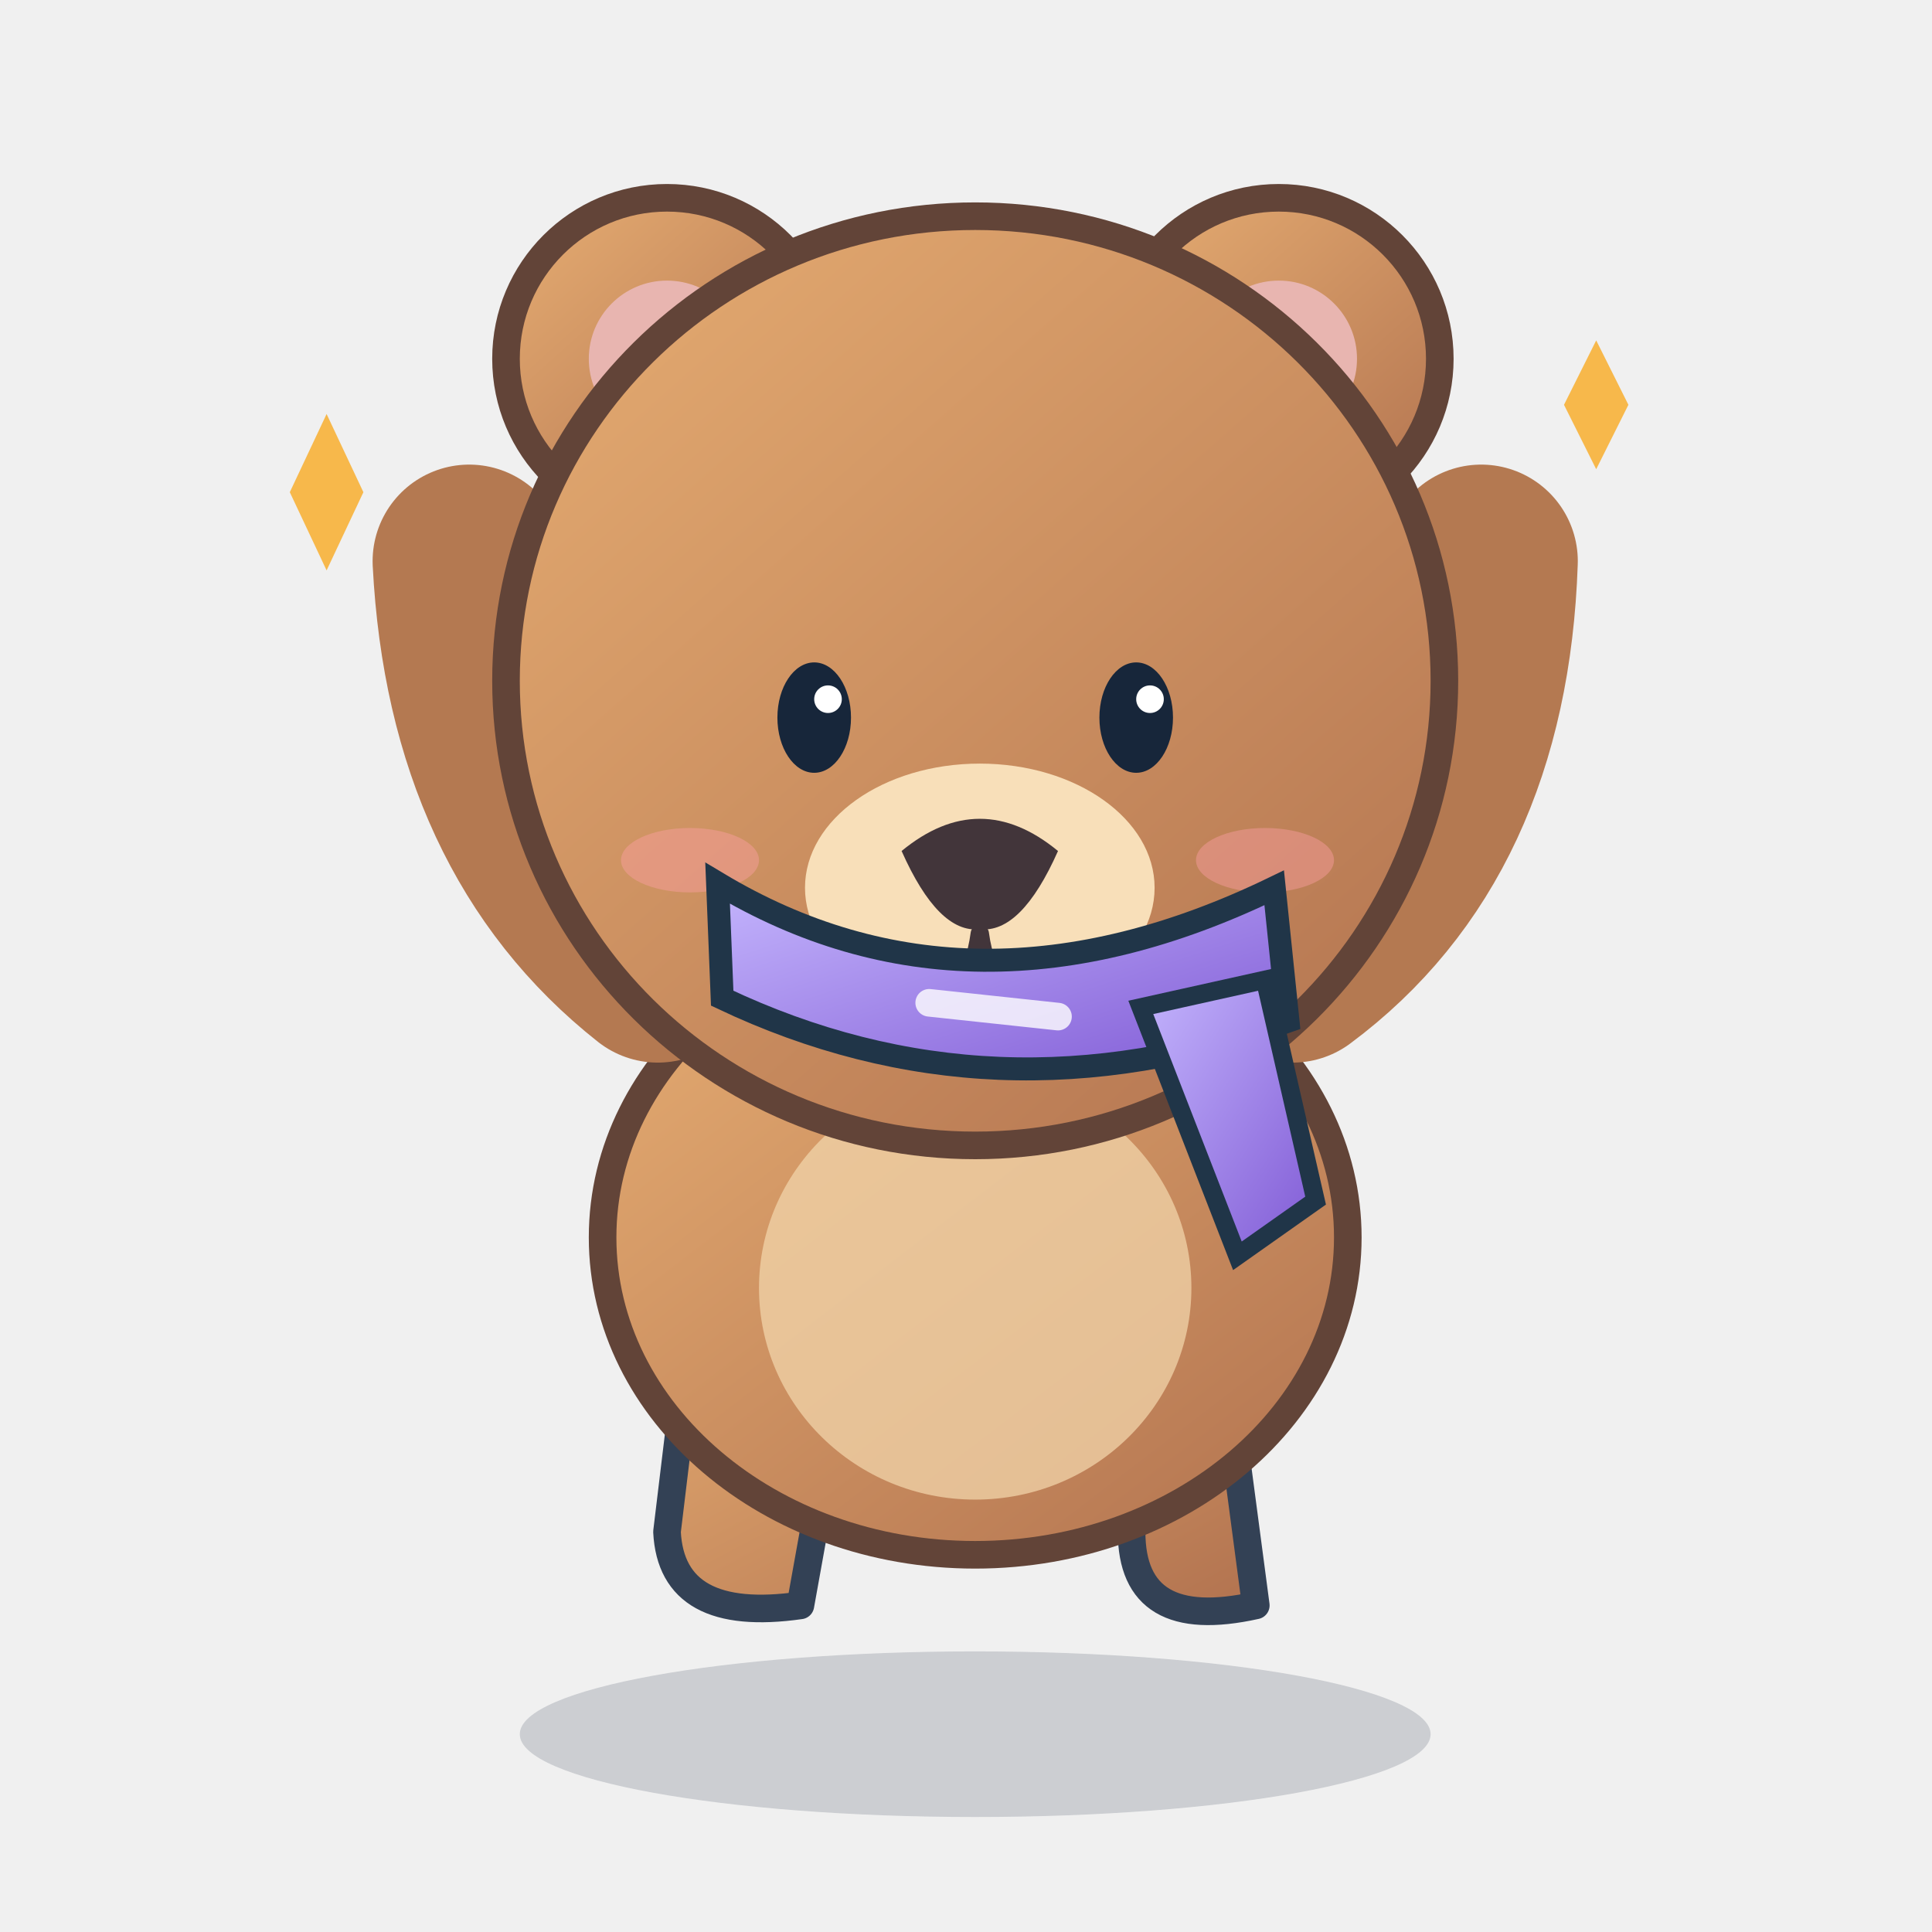
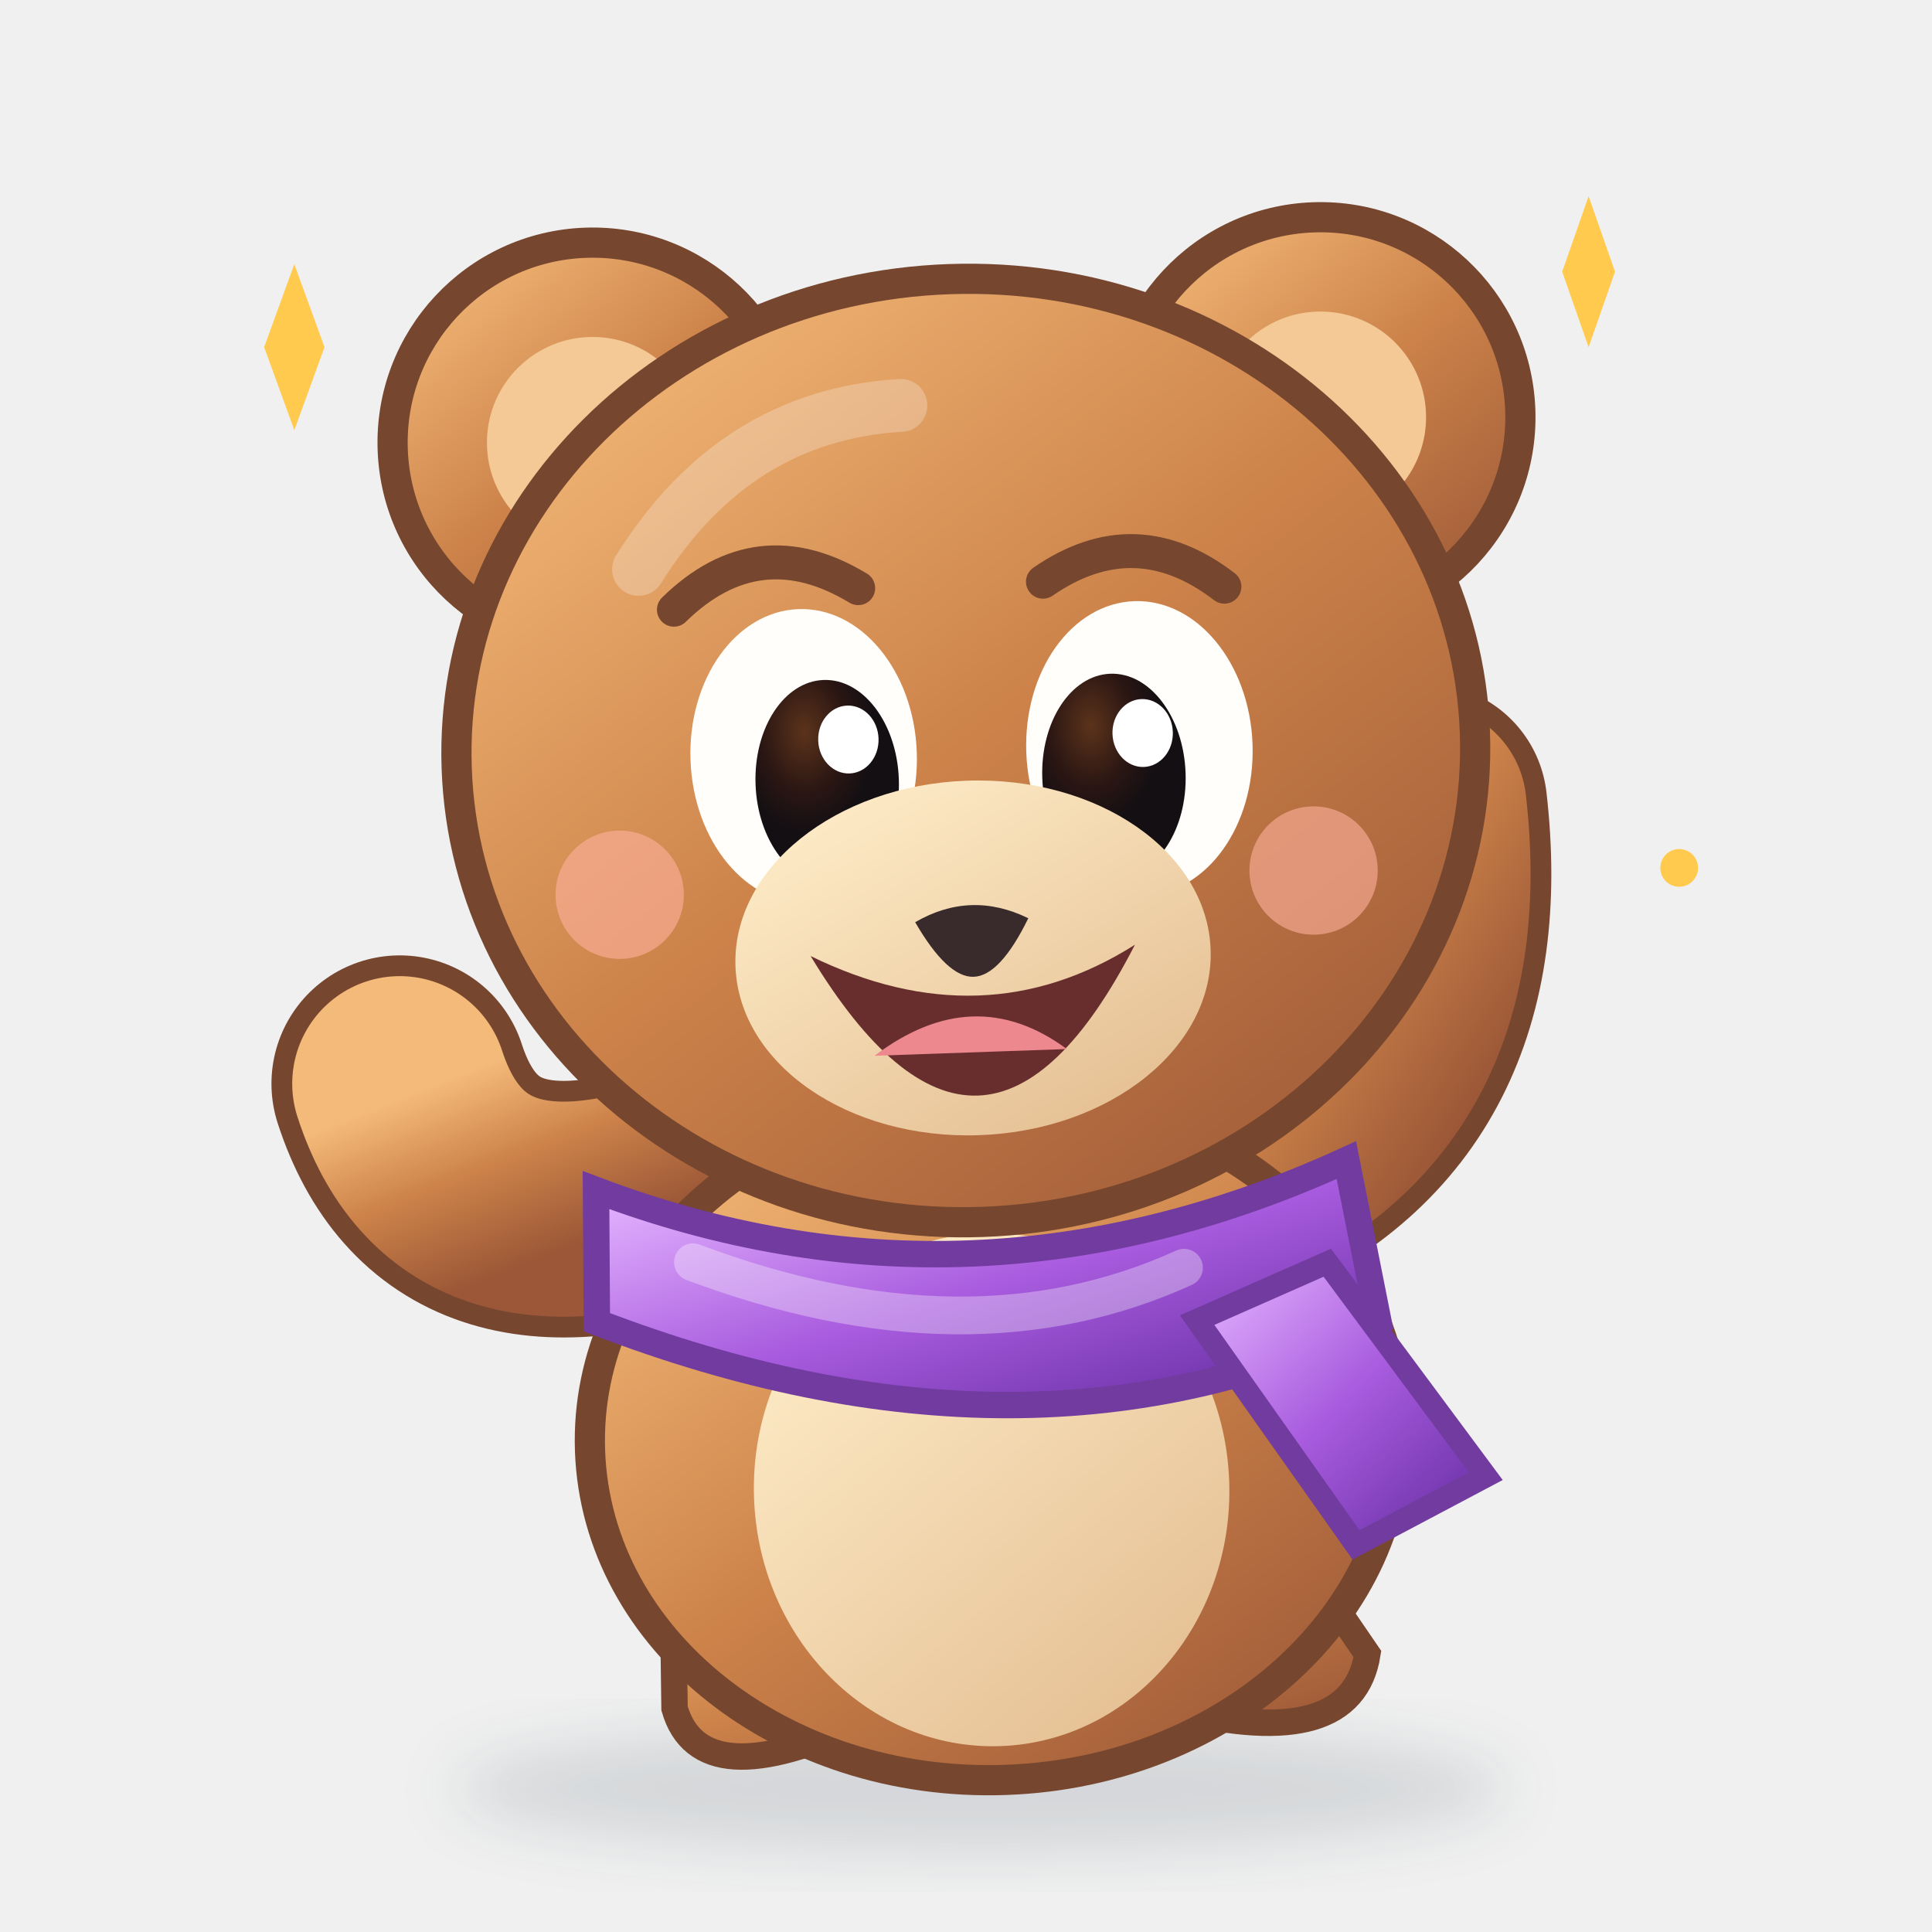
- <svg xmlns="http://www.w3.org/2000/svg" viewBox="0 0 420 420" width="420" height="420" role="img" aria-label="Beruang celebrate">
+ <svg xmlns="http://www.w3.org/2000/svg" viewBox="0 0 512 512" width="512" height="512" role="img" aria-label="Beruang pose celebrate">
  <defs>
-     <linearGradient id="fur" x1="0" y1="0" x2=".9" y2="1">
-       <stop stop-color="#e6ad72" />
-       <stop offset="1" stop-color="#b47551" />
+     <linearGradient id="ele" x1=".1" y1=".02" x2=".9" y2="1">
+       <stop stop-color="#d7e9ec" />
+       <stop offset=".43" stop-color="#a9c8d0" />
+       <stop offset="1" stop-color="#7296a4" />
    </linearGradient>
-     <linearGradient id="scarf" x1="0" y1="0" x2="1" y2="1">
-       <stop stop-color="#c4b5fd" />
-       <stop offset="1" stop-color="#805ad5" />
+     <linearGradient id="ear" x1="0" x2="1" y1="0" y2="1">
+       <stop stop-color="#ffd7ca" />
+       <stop offset="1" stop-color="#e9a4aa" />
    </linearGradient>
+     <linearGradient id="bear" x1=".14" x2=".93" y1="0" y2="1">
+       <stop stop-color="#f4ba79" />
+       <stop offset=".48" stop-color="#cc8249" />
+       <stop offset="1" stop-color="#9b5737" />
+     </linearGradient>
+     <linearGradient id="belly" x1=".1" y1="0" x2=".85" y2="1">
+       <stop stop-color="#ffefcb" />
+       <stop offset="1" stop-color="#e4bd91" />
+     </linearGradient>
+     <linearGradient id="teal" x1=".05" y1="0" x2=".95" y2="1">
+       <stop stop-color="#5ff0ed" />
+       <stop offset=".48" stop-color="#00bbb7" />
+       <stop offset="1" stop-color="#007e89" />
+     </linearGradient>
+     <linearGradient id="purple" x1=".05" y1="0" x2=".95" y2="1">
+       <stop stop-color="#e4b4ff" />
+       <stop offset=".5" stop-color="#a85bde" />
+       <stop offset="1" stop-color="#642da1" />
+     </linearGradient>
+     <radialGradient id="eye" cx=".35" cy=".25">
+       <stop stop-color="#5c331b" />
+       <stop offset=".6" stop-color="#2a1613" />
+       <stop offset="1" stop-color="#130f13" />
+     </radialGradient>
+     <filter id="shadow" x="-20%" y="-20%" width="140%" height="150%">
+       <feGaussianBlur stdDeviation="8" />
+     </filter>
  </defs>
-   <ellipse cx="212" cy="377" rx="99" ry="18" fill="#16243b" opacity=".17" />
-   <g transform="translate(0 -17) rotate(0 212 230)">
-     <path d="M152 292 L145 350 Q146 370 174 366 L183 316 Z M239 312 L246 350 Q246 372 273 366 L264 298 Z" fill="url(#fur)" stroke="#334155" stroke-width="6" stroke-linejoin="round" />
-     <ellipse cx="212" cy="286" rx="81" ry="69" fill="url(#fur)" stroke="#624438" stroke-width="6" />
-     <ellipse cx="212" cy="297" rx="47" ry="46" fill="#f2d4aa" opacity=".75" />
-     <path d="M143 227 Q105 197 102 139 M281 227 Q320 198 322 139" stroke="#b47951" stroke-width="42" stroke-linecap="round" fill="none" />
-     <circle cx="145" cy="95" r="35" fill="url(#fur)" stroke="#624438" stroke-width="6" />
-     <circle cx="278" cy="95" r="35" fill="url(#fur)" stroke="#624438" stroke-width="6" />
-     <circle cx="145" cy="95" r="17" fill="#e8b5b0" />
-     <circle cx="278" cy="95" r="17" fill="#e8b5b0" />
-     <ellipse cx="212" cy="165" rx="102" ry="101" fill="url(#fur)" stroke="#624438" stroke-width="6" />
-     <ellipse cx="177" cy="173" rx="8" ry="12" fill="#17263a" />
-     <ellipse cx="247" cy="173" rx="8" ry="12" fill="#17263a" />
-     <circle cx="180" cy="169" r="3" fill="white" />
-     <circle cx="250" cy="169" r="3" fill="white" />
-     <ellipse cx="150" cy="204" rx="15" ry="7" fill="#ff9fa8" opacity=".42" />
-     <ellipse cx="275" cy="204" rx="15" ry="7" fill="#ff9fa8" opacity=".42" />
-     <ellipse cx="213" cy="210" rx="38" ry="27" fill="#f8dfb9" />
-     <path d="M196 202 Q213 188 230 202 Q222 220 213 219 Q204 220 196 202" fill="#42353a" />
-     <path d="M213 220 Q211 235 200 235 M213 220 Q215 235 227 235" fill="none" stroke="#42353a" stroke-width="4" stroke-linecap="round" />
-     <path d="M156 209 Q211 242 277 210 L280 239 Q216 262 157 234 Z" fill="url(#scarf)" stroke="#203548" stroke-width="5" />
-     <path d="M248 236 L269 290 L286 278 L275 230 Z" fill="url(#scarf)" stroke="#203548" stroke-width="4" />
-     <path d="M202 235 L230 238" stroke="#ffffff" stroke-width="6" stroke-linecap="round" opacity=".8" />
+   <ellipse cx="260" cy="474" rx="140" ry="17" fill="#172c3e" opacity=".13" filter="url(#shadow)" />
+   <g transform="translate(0 -5) rotate(-2 255 320)">
+     <path d="M175 408 L174 455 Q180 479 224 460 L234 415 Z M297 414 L307 460 Q353 473 358 447 L332 406 Z" fill="url(#bear)" stroke="#76462f" stroke-width="7" />
+     <path d="M184 316 Q121 336 107 287" fill="none" stroke="#76462f" stroke-width="68" stroke-linecap="round" />
+     <path d="M184 316 Q121 336 107 287" fill="none" stroke="url(#bear)" stroke-width="57" stroke-linecap="round" />
+     <path d="M326 322 Q387 298 381 223" fill="none" stroke="#76462f" stroke-width="65" stroke-linecap="round" />
+     <path d="M326 322 Q387 298 381 223" fill="none" stroke="url(#bear)" stroke-width="54" stroke-linecap="round" />
+     <ellipse cx="261" cy="386" rx="107" ry="91" fill="url(#bear)" stroke="#76462f" stroke-width="8" />
+     <ellipse cx="260" cy="400" rx="63" ry="68" fill="url(#belly)" />
+     <circle cx="164" cy="119" r="53" fill="url(#bear)" stroke="#76462f" stroke-width="8" />
+     <circle cx="357" cy="119" r="53" fill="url(#bear)" stroke="#76462f" stroke-width="8" />
+     <circle cx="164" cy="119" r="28" fill="#f4c996" />
+     <circle cx="357" cy="119" r="28" fill="#f4c996" />
+     <ellipse cx="260" cy="204" rx="135" ry="125" fill="url(#bear)" stroke="#76462f" stroke-width="8" />
+     <path d="M175 153 Q202 113 246 112" fill="none" stroke="white" stroke-width="14" stroke-opacity=".25" stroke-linecap="round" />
+     <path d="M184 164 Q207 143 233 160 M282 160 Q307 144 330 163" fill="none" stroke="#76462f" stroke-width="9" stroke-linecap="round" />
+     <ellipse cx="217" cy="204" rx="30" ry="39" fill="#fffefa" />
+     <ellipse cx="306" cy="205" rx="30" ry="39" fill="#fffefa" />
+     <ellipse cx="223" cy="211" rx="19" ry="27" fill="url(#eye)" />
+     <ellipse cx="299" cy="212" rx="19" ry="27" fill="url(#eye)" />
+     <ellipse cx="229" cy="200" rx="8" ry="9" fill="white" />
+     <ellipse cx="307" cy="201" rx="8" ry="9" fill="white" />
+     <circle cx="167" cy="239" r="17" fill="#ffb19f" opacity=".6" />
+     <circle cx="351" cy="239" r="17" fill="#ffb19f" opacity=".6" />
+     <ellipse cx="260" cy="259" rx="63" ry="47" fill="url(#belly)" />
+     <path d="M217 257 Q260 334 303 257 Q262 281 217 257Z" fill="#672e2d" />
+     <path d="M233 284 Q260 265 284 284" fill="#ed888f" />
+     <path d="M245 249 Q260 241 275 249 Q267 264 260 264 Q253 264 245 249Z" fill="#392a2c" />
+     <path d="M158 317 Q256 358 357 316 L364 359 Q270 400 157 352Z" fill="url(#purple)" stroke="#713b9f" stroke-width="7" />
+     <path d="M316 357 L356 418 L391 401 L351 343Z" fill="url(#purple)" stroke="#713b9f" stroke-width="6" />
+     <path d="M183 337 Q255 367 313 343" fill="none" stroke="white" stroke-opacity=".32" stroke-width="10" stroke-linecap="round" />
  </g>
-   <g fill="#f7b84b">
-     <path d="M63 107 l8 -17 l8 17 l-8 17z" />
-     <path d="M340 88 l7 -14 l7 14 l-7 14z" />
+   <g fill="#ffca4d">
+     <path d="M70 92 l8 -22 l8 22 l-8 22z" />
+     <path d="M414 72 l7 -20 l7 20 l-7 20z" />
+     <circle cx="445" cy="230" r="5" />
  </g>
</svg>
